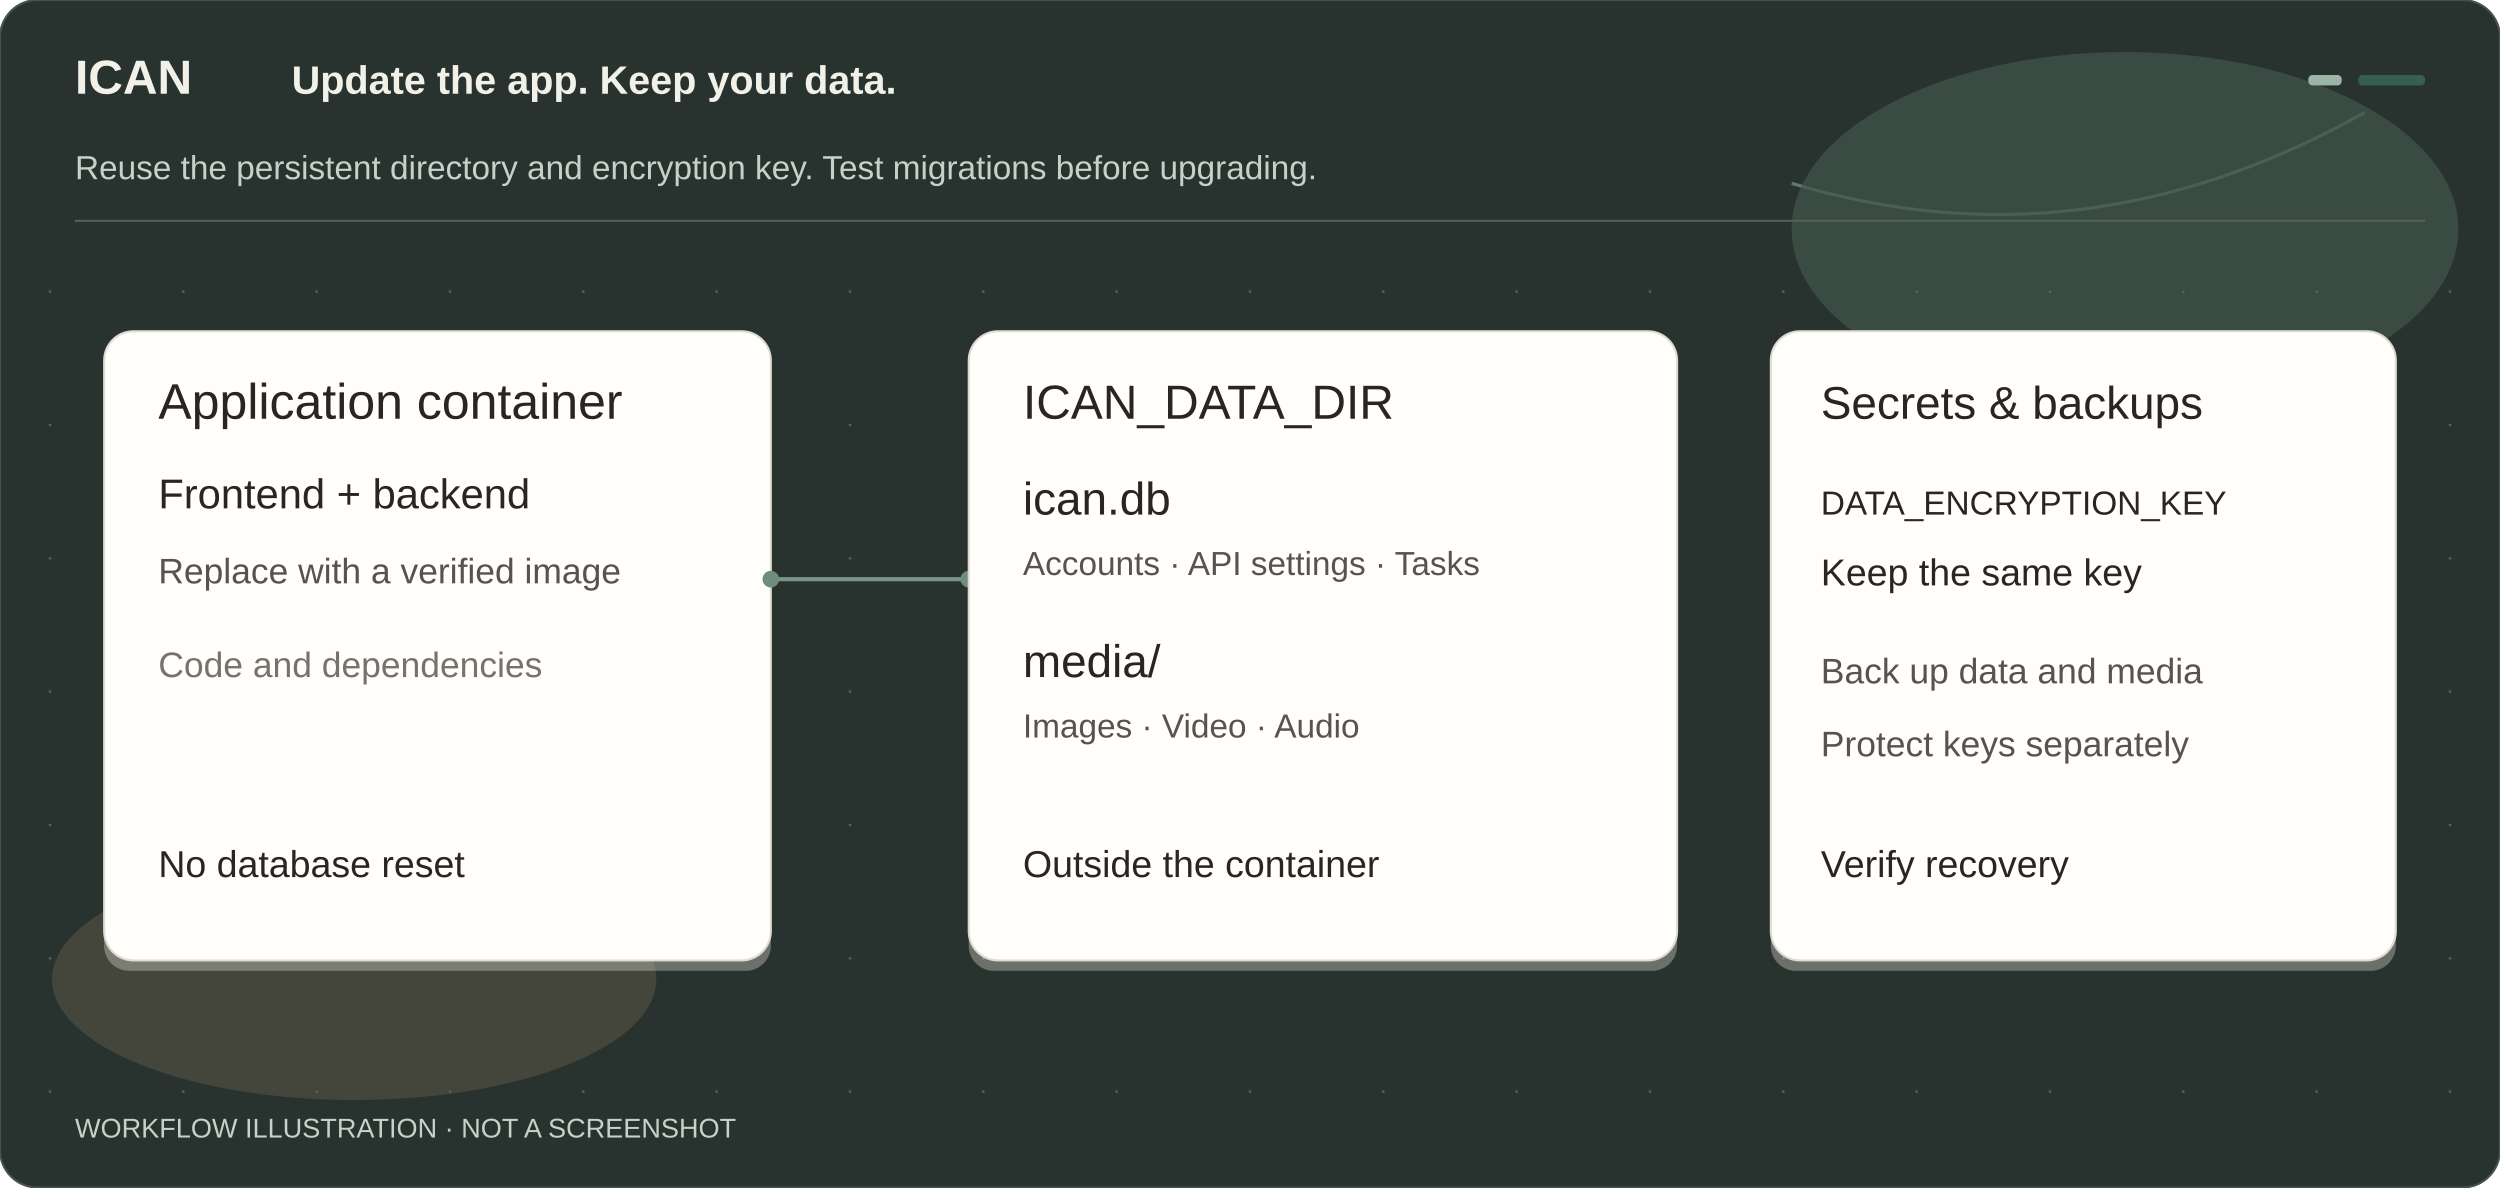
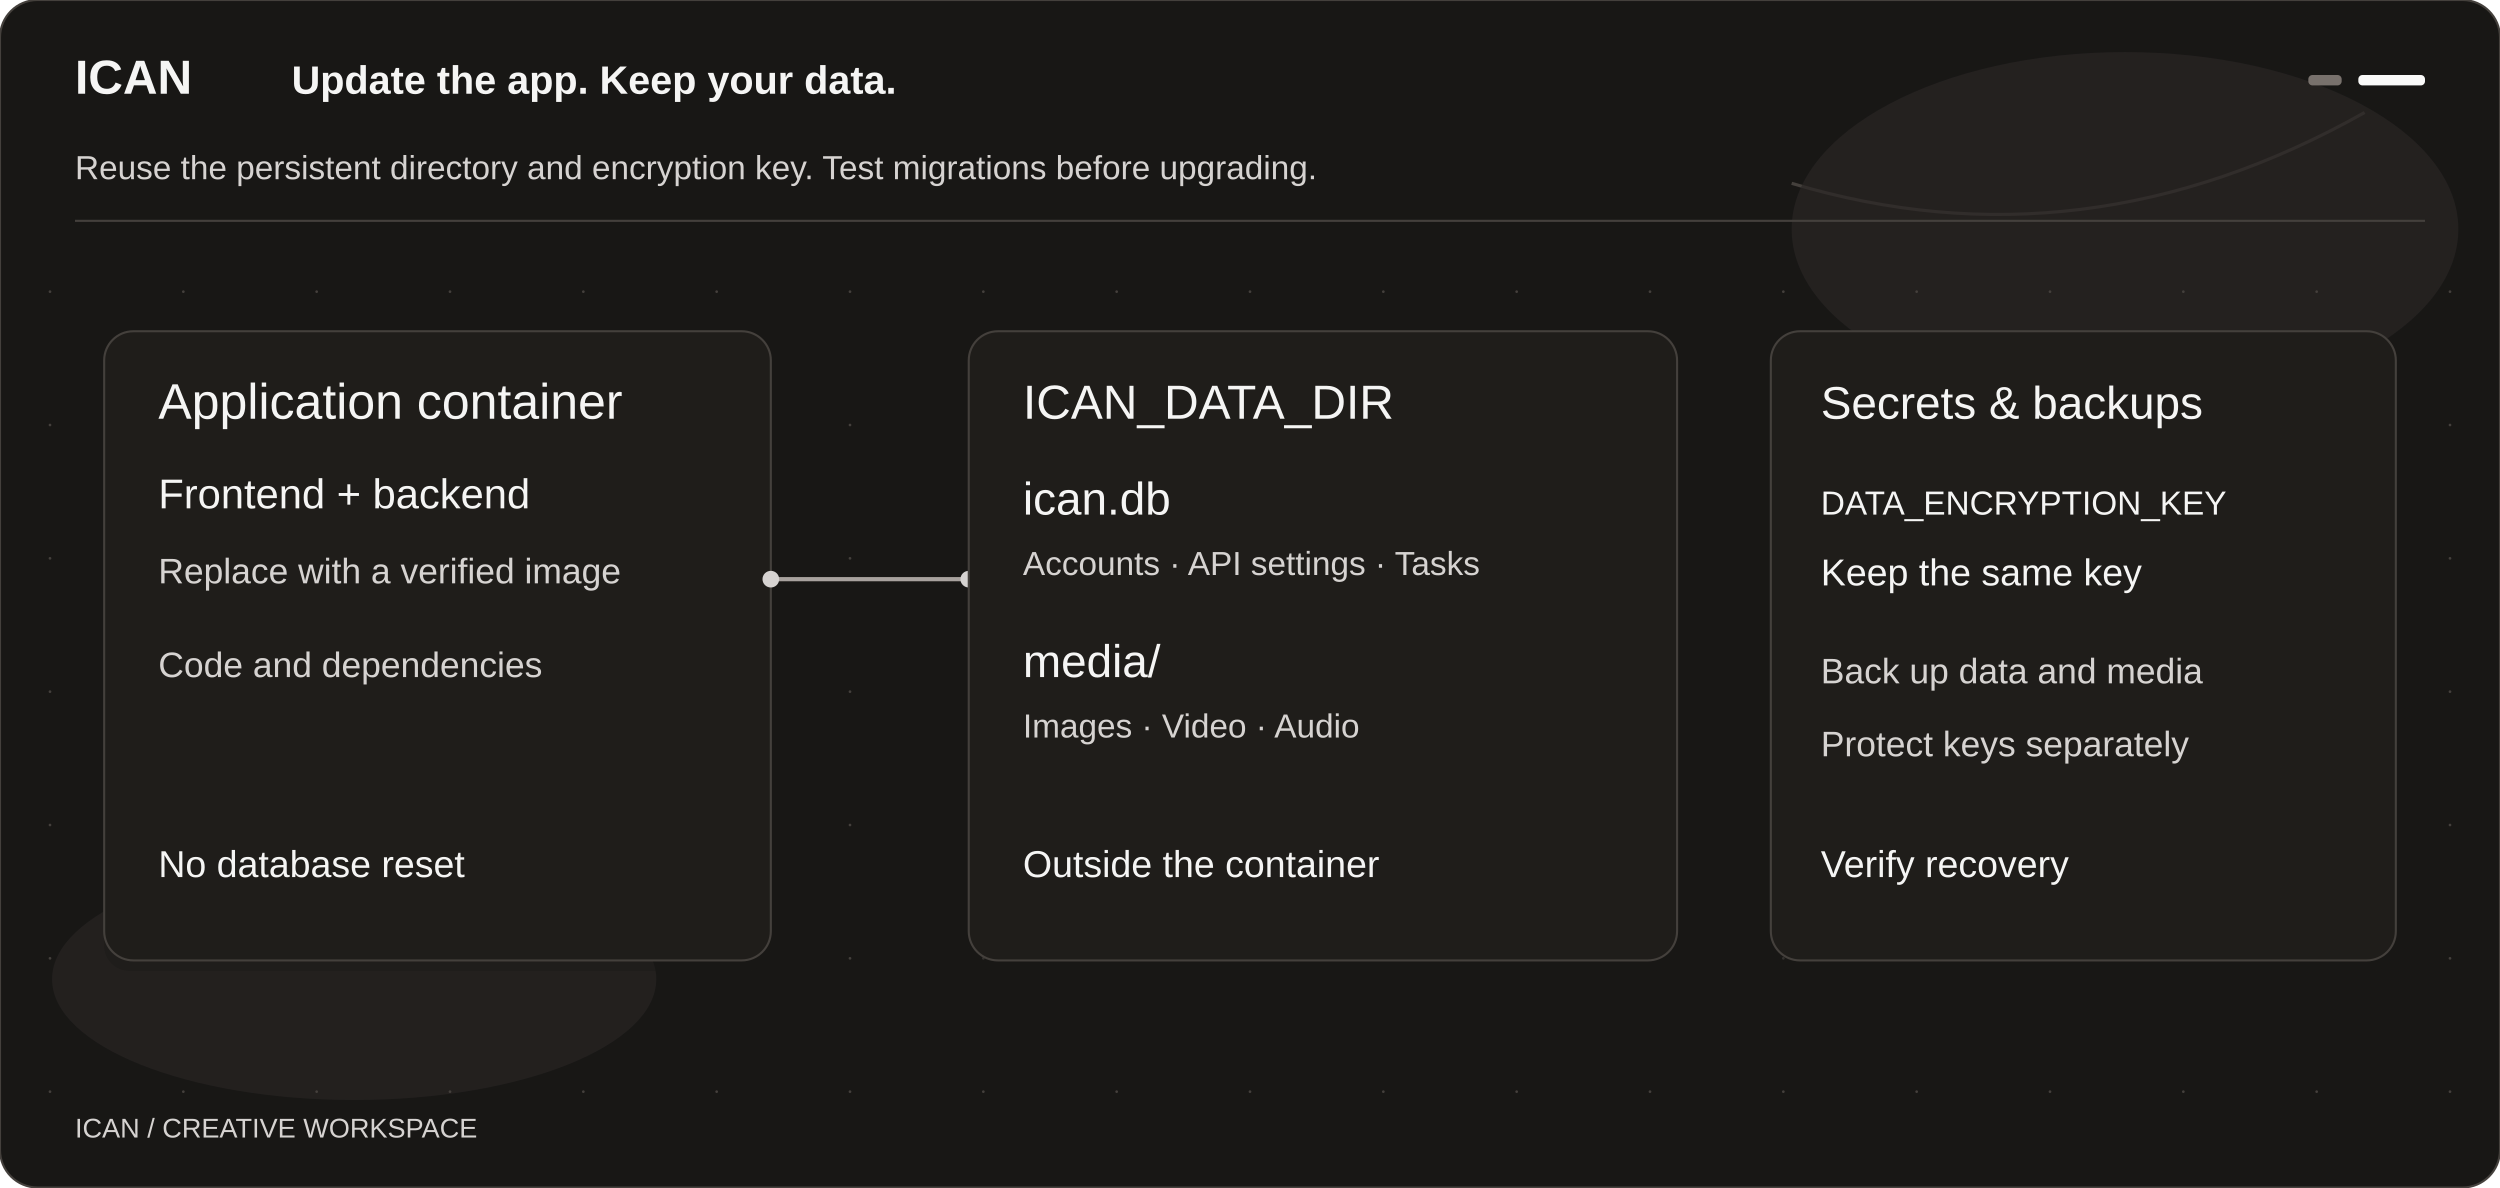
<svg xmlns="http://www.w3.org/2000/svg" width="1200" height="570" viewBox="0 0 1200 570" role="img" aria-labelledby="title desc" font-family="Arial, 'Noto Sans CJK SC', 'Microsoft YaHei', sans-serif">
-   <rect x="0" y="0" width="1200" height="570" rx="18" fill="#28332f" stroke="#45514a" />
-   <path d="M860 88 Q1000 130 1135 54" fill="none" stroke="#617a6b" stroke-width="1.5" />
-   <ellipse cx="170" cy="470" rx="145" ry="58" fill="#535044" opacity=".65" />
-   <ellipse cx="1020" cy="110" rx="160" ry="85" fill="#40564b" opacity=".7" />
-   <g fill="#566258">
+   <rect x="0" y="0" width="1200" height="570" rx="18" fill="#181715" stroke="#44403c" />
+   <path d="M860 88 Q1000 130 1135 54" fill="none" stroke="#44403c" stroke-width="1.5" />
+   <ellipse cx="170" cy="470" rx="145" ry="58" fill="#292524" opacity=".65" />
+   <ellipse cx="1020" cy="110" rx="160" ry="85" fill="#292524" opacity=".7" />
+   <g fill="#44403c">
    <circle cx="24" cy="140" r=".65" />
    <circle cx="24" cy="204" r=".65" />
    <circle cx="24" cy="268" r=".65" />
    <circle cx="24" cy="332" r=".65" />
    <circle cx="24" cy="396" r=".65" />
    <circle cx="24" cy="460" r=".65" />
    <circle cx="24" cy="524" r=".65" />
    <circle cx="88" cy="140" r=".65" />
    <circle cx="88" cy="204" r=".65" />
    <circle cx="88" cy="268" r=".65" />
    <circle cx="88" cy="332" r=".65" />
    <circle cx="88" cy="396" r=".65" />
    <circle cx="88" cy="460" r=".65" />
    <circle cx="88" cy="524" r=".65" />
    <circle cx="152" cy="140" r=".65" />
    <circle cx="152" cy="204" r=".65" />
    <circle cx="152" cy="268" r=".65" />
    <circle cx="152" cy="332" r=".65" />
    <circle cx="152" cy="396" r=".65" />
    <circle cx="152" cy="460" r=".65" />
    <circle cx="152" cy="524" r=".65" />
    <circle cx="216" cy="140" r=".65" />
    <circle cx="216" cy="204" r=".65" />
    <circle cx="216" cy="268" r=".65" />
    <circle cx="216" cy="332" r=".65" />
    <circle cx="216" cy="396" r=".65" />
    <circle cx="216" cy="460" r=".65" />
    <circle cx="216" cy="524" r=".65" />
    <circle cx="280" cy="140" r=".65" />
    <circle cx="280" cy="204" r=".65" />
    <circle cx="280" cy="268" r=".65" />
    <circle cx="280" cy="332" r=".65" />
    <circle cx="280" cy="396" r=".65" />
    <circle cx="280" cy="460" r=".65" />
    <circle cx="280" cy="524" r=".65" />
    <circle cx="344" cy="140" r=".65" />
    <circle cx="344" cy="204" r=".65" />
    <circle cx="344" cy="268" r=".65" />
    <circle cx="344" cy="332" r=".65" />
    <circle cx="344" cy="396" r=".65" />
    <circle cx="344" cy="460" r=".65" />
    <circle cx="344" cy="524" r=".65" />
    <circle cx="408" cy="140" r=".65" />
    <circle cx="408" cy="204" r=".65" />
    <circle cx="408" cy="268" r=".65" />
    <circle cx="408" cy="332" r=".65" />
    <circle cx="408" cy="396" r=".65" />
    <circle cx="408" cy="460" r=".65" />
    <circle cx="408" cy="524" r=".65" />
    <circle cx="472" cy="140" r=".65" />
    <circle cx="472" cy="204" r=".65" />
    <circle cx="472" cy="268" r=".65" />
    <circle cx="472" cy="332" r=".65" />
    <circle cx="472" cy="396" r=".65" />
    <circle cx="472" cy="460" r=".65" />
    <circle cx="472" cy="524" r=".65" />
    <circle cx="536" cy="140" r=".65" />
    <circle cx="536" cy="204" r=".65" />
    <circle cx="536" cy="268" r=".65" />
    <circle cx="536" cy="332" r=".65" />
    <circle cx="536" cy="396" r=".65" />
    <circle cx="536" cy="460" r=".65" />
    <circle cx="536" cy="524" r=".65" />
    <circle cx="600" cy="140" r=".65" />
    <circle cx="600" cy="204" r=".65" />
    <circle cx="600" cy="268" r=".65" />
    <circle cx="600" cy="332" r=".65" />
    <circle cx="600" cy="396" r=".65" />
    <circle cx="600" cy="460" r=".65" />
    <circle cx="600" cy="524" r=".65" />
    <circle cx="664" cy="140" r=".65" />
    <circle cx="664" cy="204" r=".65" />
    <circle cx="664" cy="268" r=".65" />
    <circle cx="664" cy="332" r=".65" />
    <circle cx="664" cy="396" r=".65" />
    <circle cx="664" cy="460" r=".65" />
    <circle cx="664" cy="524" r=".65" />
    <circle cx="728" cy="140" r=".65" />
    <circle cx="728" cy="204" r=".65" />
    <circle cx="728" cy="268" r=".65" />
    <circle cx="728" cy="332" r=".65" />
    <circle cx="728" cy="396" r=".65" />
    <circle cx="728" cy="460" r=".65" />
    <circle cx="728" cy="524" r=".65" />
    <circle cx="792" cy="140" r=".65" />
    <circle cx="792" cy="204" r=".65" />
    <circle cx="792" cy="268" r=".65" />
    <circle cx="792" cy="332" r=".65" />
    <circle cx="792" cy="396" r=".65" />
    <circle cx="792" cy="460" r=".65" />
    <circle cx="792" cy="524" r=".65" />
    <circle cx="856" cy="140" r=".65" />
    <circle cx="856" cy="204" r=".65" />
    <circle cx="856" cy="268" r=".65" />
    <circle cx="856" cy="332" r=".65" />
    <circle cx="856" cy="396" r=".65" />
    <circle cx="856" cy="460" r=".65" />
    <circle cx="856" cy="524" r=".65" />
    <circle cx="920" cy="140" r=".65" />
    <circle cx="920" cy="204" r=".65" />
    <circle cx="920" cy="268" r=".65" />
    <circle cx="920" cy="332" r=".65" />
    <circle cx="920" cy="396" r=".65" />
    <circle cx="920" cy="460" r=".65" />
    <circle cx="920" cy="524" r=".65" />
    <circle cx="984" cy="140" r=".65" />
    <circle cx="984" cy="204" r=".65" />
    <circle cx="984" cy="268" r=".65" />
    <circle cx="984" cy="332" r=".65" />
    <circle cx="984" cy="396" r=".65" />
    <circle cx="984" cy="460" r=".65" />
    <circle cx="984" cy="524" r=".65" />
    <circle cx="1048" cy="140" r=".65" />
    <circle cx="1048" cy="204" r=".65" />
    <circle cx="1048" cy="268" r=".65" />
    <circle cx="1048" cy="332" r=".65" />
    <circle cx="1048" cy="396" r=".65" />
    <circle cx="1048" cy="460" r=".65" />
    <circle cx="1048" cy="524" r=".65" />
    <circle cx="1112" cy="140" r=".65" />
    <circle cx="1112" cy="204" r=".65" />
    <circle cx="1112" cy="268" r=".65" />
    <circle cx="1112" cy="332" r=".65" />
    <circle cx="1112" cy="396" r=".65" />
    <circle cx="1112" cy="460" r=".65" />
    <circle cx="1112" cy="524" r=".65" />
    <circle cx="1176" cy="140" r=".65" />
    <circle cx="1176" cy="204" r=".65" />
    <circle cx="1176" cy="268" r=".65" />
    <circle cx="1176" cy="332" r=".65" />
    <circle cx="1176" cy="396" r=".65" />
    <circle cx="1176" cy="460" r=".65" />
    <circle cx="1176" cy="524" r=".65" />
  </g>
  <g font-family="Arial, 'Noto Sans CJK SC', 'Microsoft YaHei', sans-serif">
-     <path d="M36 106 H1164" stroke="#536157" />
-     <text x="36" y="45" font-size="23" fill="#f1f1e8" font-weight="700">ICAN</text>
-     <text x="140" y="45" font-size="19" fill="#f1f1e8" font-weight="600">Update the app. Keep your data.</text>
-     <text x="36" y="86" font-size="16" fill="#c7d1c8">Reuse the persistent directory and encryption key. Test migrations before upgrading.</text>
-     <text x="36" y="546" font-size="13" fill="#c7d1c8">WORKFLOW ILLUSTRATION · NOT A SCREENSHOT</text>
-     <rect x="50" y="164.0" width="320" height="302" rx="12" fill="#d8d6cb" stroke="none" opacity=".38" />
-     <rect x="50" y="159" width="320" height="302" rx="14" fill="#fffefa" stroke="#dedbd2" />
-     <text x="76" y="201" font-size="24" fill="#292524">Application container</text>
-     <text x="76" y="244" font-size="20" fill="#292524">Frontend + backend</text>
-     <text x="76" y="280" font-size="17" fill="#57534e">Replace with a verified image</text>
-     <text x="76" y="325" font-size="17" fill="#78716c">Code and dependencies</text>
-     <text x="76" y="421" font-size="18" fill="#292524">No database reset</text>
-     <path d="M370 278 C417.5 278 417.5 278 465 278" fill="none" stroke="#78958a" stroke-width="2" />
-     <circle cx="370" cy="278" r="4" fill="#6e8d7f" />
-     <circle cx="465" cy="278" r="4" fill="#6e8d7f" />
-     <rect x="465" y="164.0" width="340" height="302" rx="12" fill="#d8d6cb" stroke="none" opacity=".38" />
-     <rect x="465" y="159" width="340" height="302" rx="14" fill="#fffefa" stroke="#dedbd2" />
-     <text x="491" y="201" font-size="23" fill="#292524">ICAN_DATA_DIR</text>
-     <text x="491" y="247" font-size="22" fill="#292524">ican.db</text>
-     <text x="491" y="276" font-size="16" fill="#57534e">Accounts · API settings · Tasks</text>
-     <text x="491" y="325" font-size="22" fill="#292524">media/</text>
-     <text x="491" y="354" font-size="16" fill="#57534e">Images · Video · Audio</text>
-     <text x="491" y="421" font-size="18" fill="#292524">Outside the container</text>
-     <rect x="850" y="164.0" width="300" height="302" rx="12" fill="#d8d6cb" stroke="none" opacity=".38" />
-     <rect x="850" y="159" width="300" height="302" rx="14" fill="#fffefa" stroke="#dedbd2" />
-     <text x="874" y="201" font-size="22" fill="#292524">Secrets &amp; backups</text>
-     <text x="874" y="247" font-size="16" fill="#292524">DATA_ENCRYPTION_KEY</text>
-     <text x="874" y="281" font-size="18" fill="#292524">Keep the same key</text>
-     <text x="874" y="328" font-size="17" fill="#57534e">Back up data and media</text>
-     <text x="874" y="363" font-size="17" fill="#57534e">Protect keys separately</text>
-     <text x="874" y="421" font-size="18" fill="#292524">Verify recovery</text>
-     <rect x="1108" y="36" width="16" height="5" rx="2" fill="#9db5a6" />
-     <rect x="1132" y="36" width="32" height="5" rx="2" fill="#365f50" />
+     <path d="M36 106 H1164" stroke="#44403c" />
+     <text x="36" y="45" font-size="23" fill="#f5f5f4" font-weight="700">ICAN</text>
+     <text x="140" y="45" font-size="19" fill="#f5f5f4" font-weight="600">Update the app. Keep your data.</text>
+     <text x="36" y="86" font-size="16" fill="#d6d3d1">Reuse the persistent directory and encryption key. Test migrations before upgrading.</text>
+     <text x="36" y="546" font-size="13" fill="#d6d3d1">ICAN / CREATIVE WORKSPACE</text>
+     <rect x="50" y="164.0" width="320" height="302" rx="12" fill="#181715" stroke="none" opacity=".38" />
+     <rect x="50" y="159" width="320" height="302" rx="14" fill="#1f1d1a" stroke="#44403c" />
+     <text x="76" y="201" font-size="24" fill="#f5f5f4">Application container</text>
+     <text x="76" y="244" font-size="20" fill="#f5f5f4">Frontend + backend</text>
+     <text x="76" y="280" font-size="17" fill="#d6d3d1">Replace with a verified image</text>
+     <text x="76" y="325" font-size="17" fill="#d6d3d1">Code and dependencies</text>
+     <text x="76" y="421" font-size="18" fill="#f5f5f4">No database reset</text>
+     <path d="M370 278 C417.5 278 417.5 278 465 278" fill="none" stroke="#a8a29e" stroke-width="2" />
+     <circle cx="370" cy="278" r="4" fill="#d6d3d1" />
+     <circle cx="465" cy="278" r="4" fill="#d6d3d1" />
+     <rect x="465" y="164.0" width="340" height="302" rx="12" fill="#181715" stroke="none" opacity=".38" />
+     <rect x="465" y="159" width="340" height="302" rx="14" fill="#1f1d1a" stroke="#44403c" />
+     <text x="491" y="201" font-size="23" fill="#f5f5f4">ICAN_DATA_DIR</text>
+     <text x="491" y="247" font-size="22" fill="#f5f5f4">ican.db</text>
+     <text x="491" y="276" font-size="16" fill="#d6d3d1">Accounts · API settings · Tasks</text>
+     <text x="491" y="325" font-size="22" fill="#f5f5f4">media/</text>
+     <text x="491" y="354" font-size="16" fill="#d6d3d1">Images · Video · Audio</text>
+     <text x="491" y="421" font-size="18" fill="#f5f5f4">Outside the container</text>
+     <rect x="850" y="164.0" width="300" height="302" rx="12" fill="#181715" stroke="none" opacity=".38" />
+     <rect x="850" y="159" width="300" height="302" rx="14" fill="#1f1d1a" stroke="#44403c" />
+     <text x="874" y="201" font-size="22" fill="#f5f5f4">Secrets &amp; backups</text>
+     <text x="874" y="247" font-size="16" fill="#f5f5f4">DATA_ENCRYPTION_KEY</text>
+     <text x="874" y="281" font-size="18" fill="#f5f5f4">Keep the same key</text>
+     <text x="874" y="328" font-size="17" fill="#d6d3d1">Back up data and media</text>
+     <text x="874" y="363" font-size="17" fill="#d6d3d1">Protect keys separately</text>
+     <text x="874" y="421" font-size="18" fill="#f5f5f4">Verify recovery</text>
+     <rect x="1108" y="36" width="16" height="5" rx="2" fill="#78716c" />
+     <rect x="1132" y="36" width="32" height="5" rx="2" fill="#fafaf9" />
  </g>
</svg>
